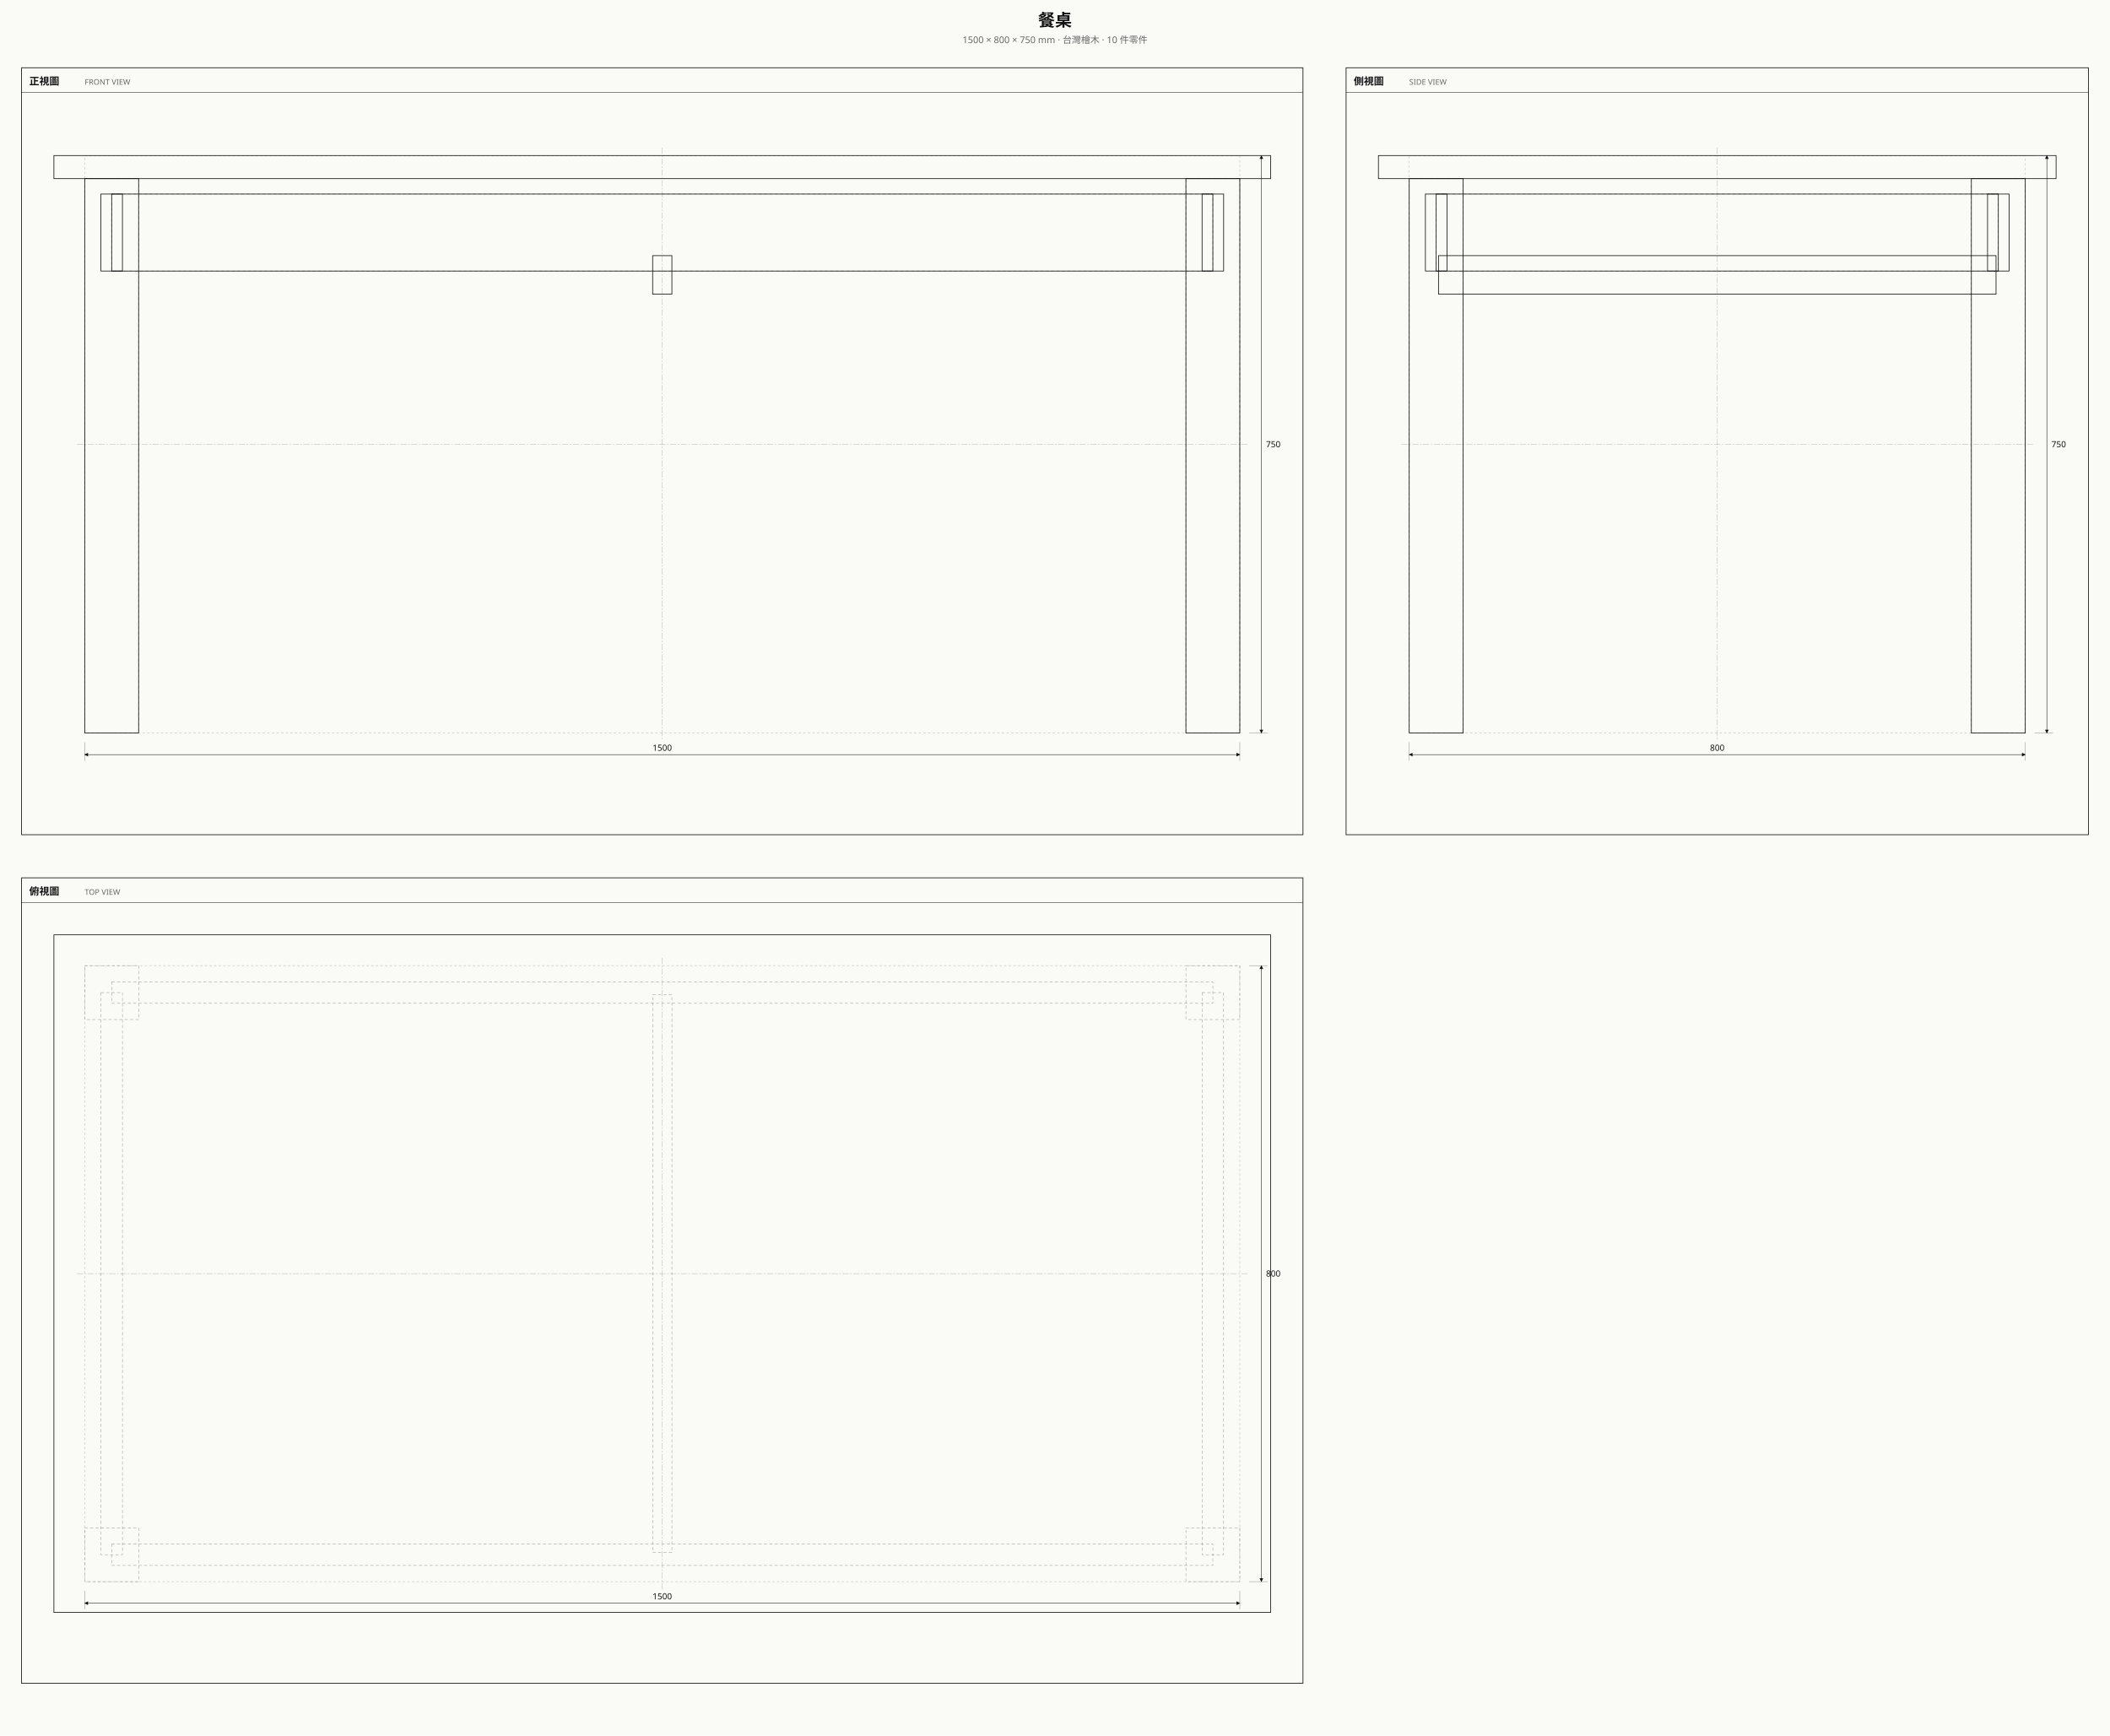
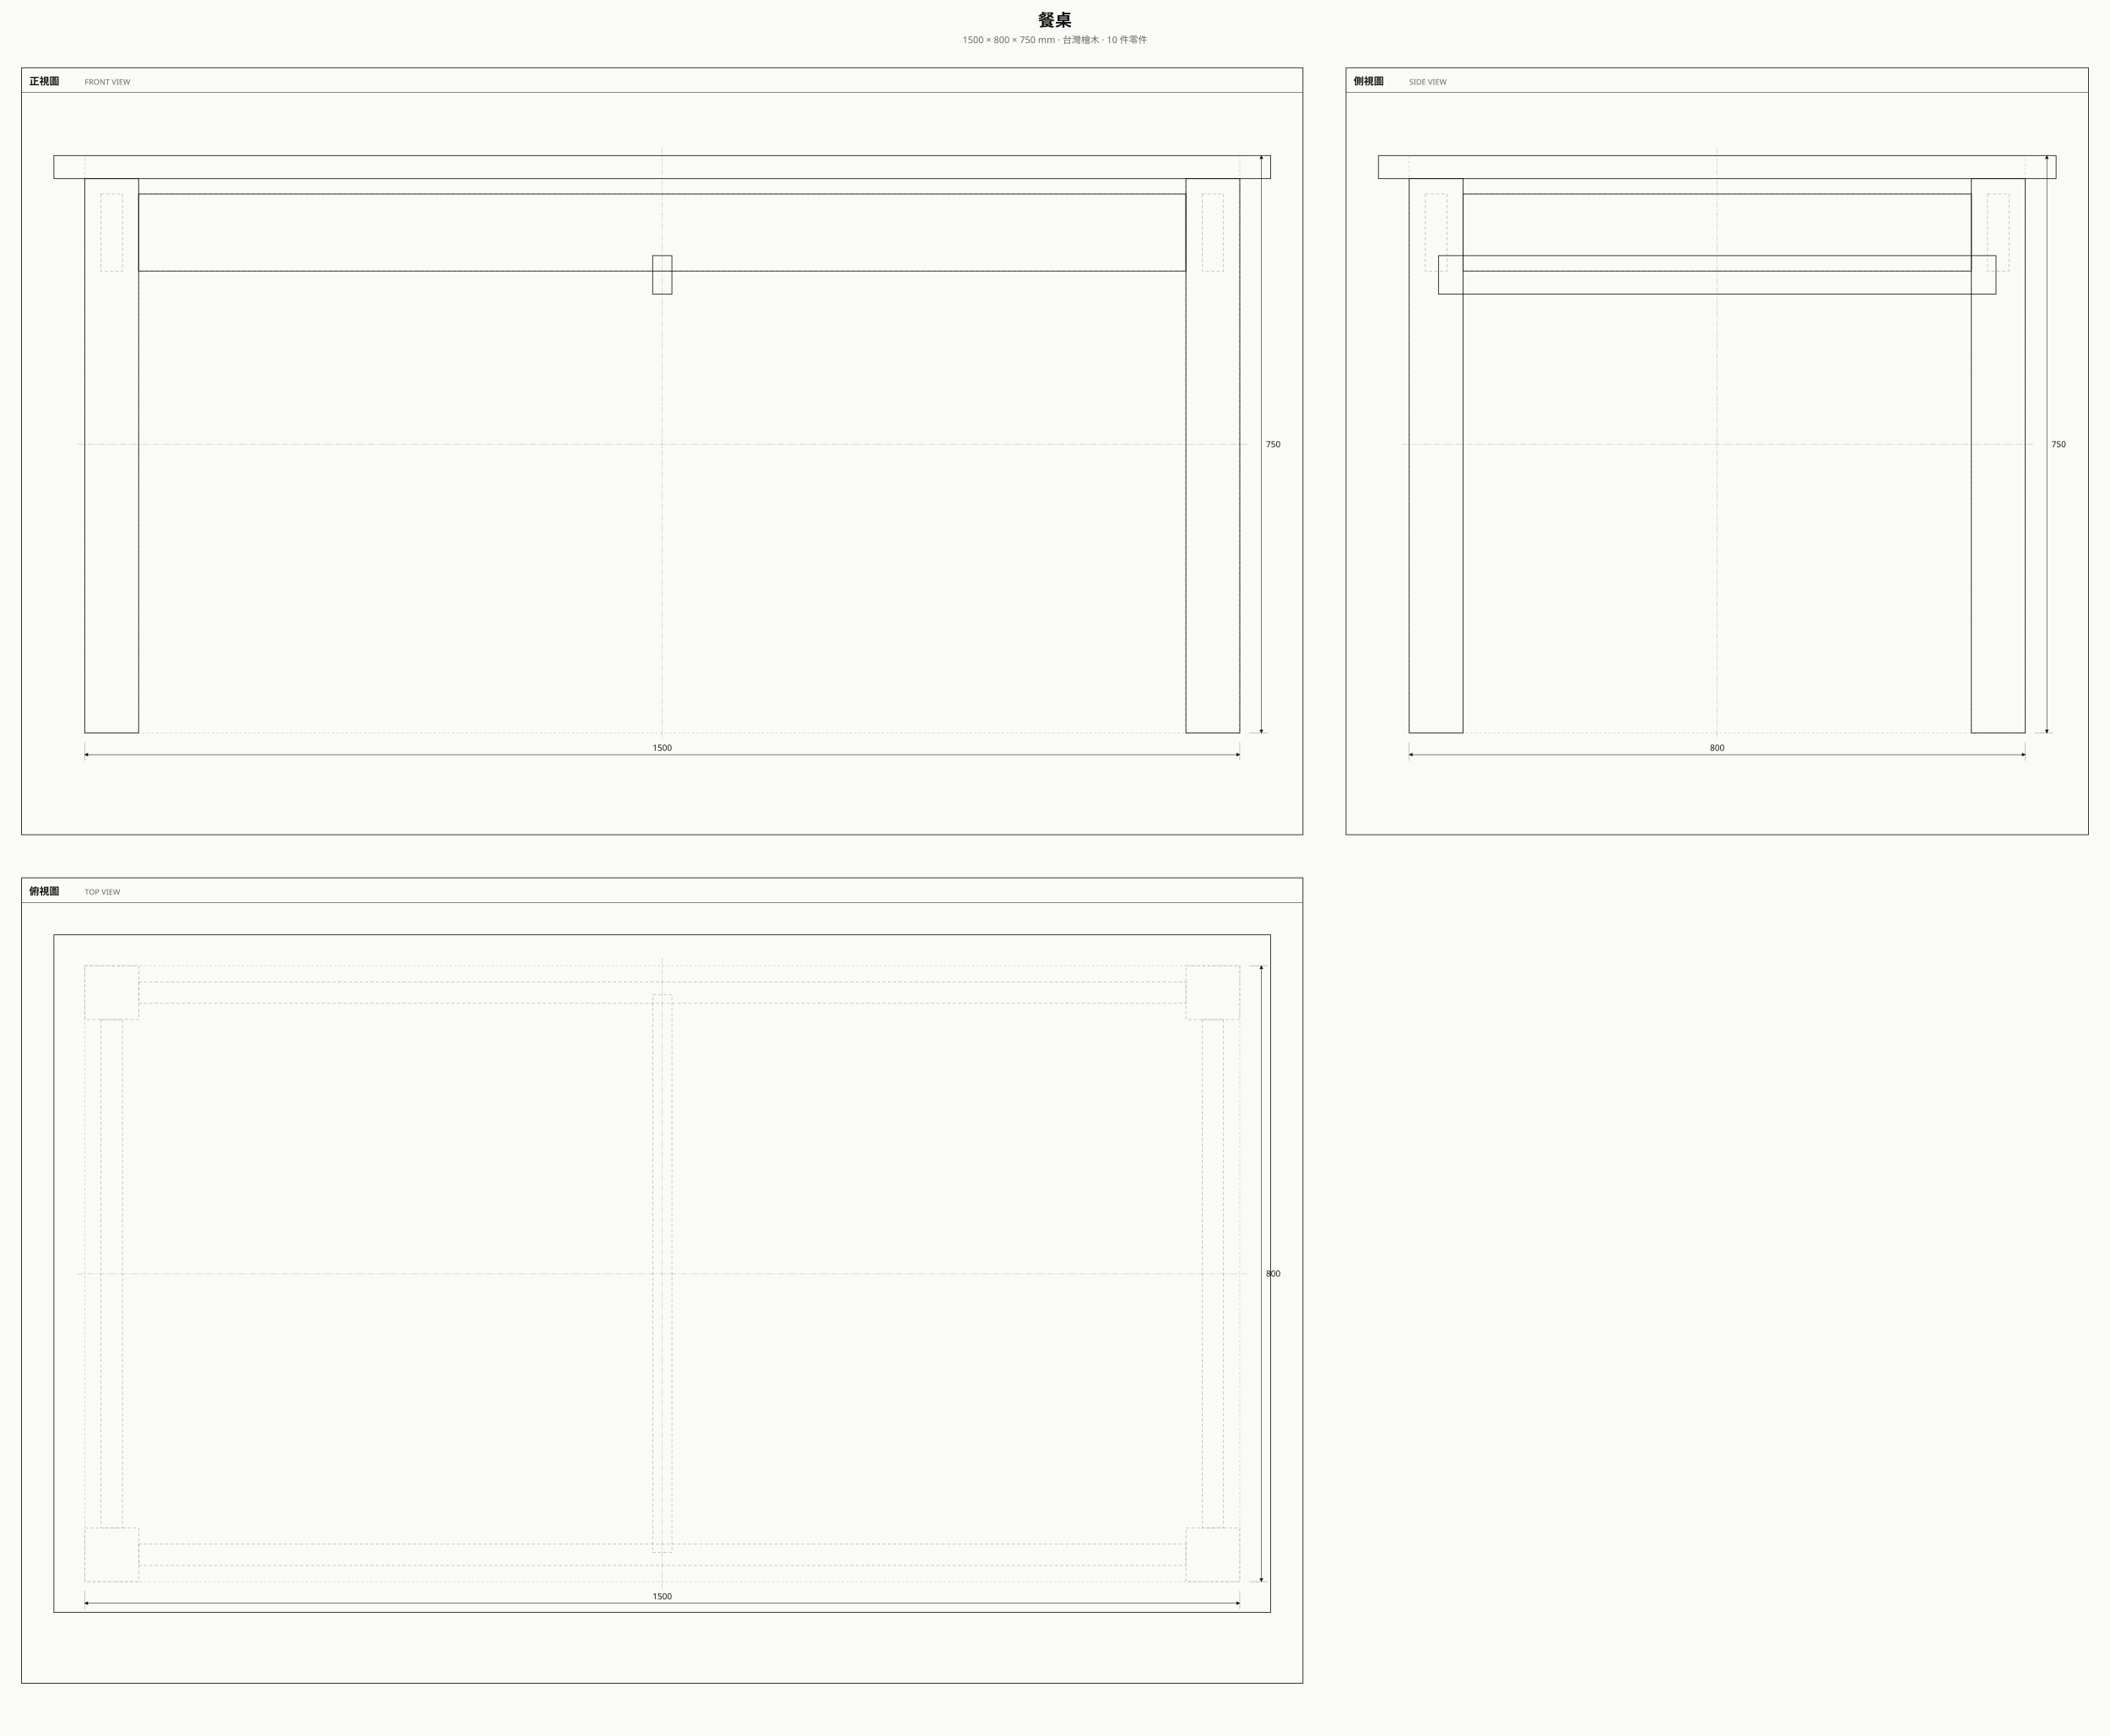
<svg xmlns="http://www.w3.org/2000/svg" viewBox="-20 -10 2740 2254" width="2740">
  <defs>
    <marker id="arr-front" viewBox="0 0 10 10" refX="9" refY="5" markerWidth="8" markerHeight="8" orient="auto-start-reverse">
      <path d="M 0 0 L 10 5 L 0 10 z" fill="#111" />
    </marker>
    <marker id="arr-side" viewBox="0 0 10 10" refX="9" refY="5" markerWidth="8" markerHeight="8" orient="auto-start-reverse">
      <path d="M 0 0 L 10 5 L 0 10 z" fill="#111" />
    </marker>
    <marker id="arr-top" viewBox="0 0 10 10" refX="9" refY="5" markerWidth="8" markerHeight="8" orient="auto-start-reverse">
      <path d="M 0 0 L 10 5 L 0 10 z" fill="#111" />
    </marker>
  </defs>
  <rect x="-20" y="-10" width="2740" height="2254" fill="#fafaf7" />
  <text x="1350" y="24" text-anchor="middle" font-size="22" font-weight="700" fill="#111" font-family="sans-serif">餐桌</text>
  <text x="1350" y="46" text-anchor="middle" font-size="12" fill="#666" font-family="sans-serif">1500 × 800 × 750 mm · 台灣檜木 · 10 件零件</text>
  <g transform="translate(0, 70)">
    <g transform="translate(840.0, 872.0)">
      <rect x="-832.0" y="-864.0" width="1664.0" height="996.0" fill="none" stroke="#222" stroke-width="1" />
      <line x1="-832.0" y1="-832.0" x2="832.0" y2="-832.0" stroke="#222" stroke-width="0.6" />
      <text x="-822.0" y="-842.0" font-size="13" font-weight="700" fill="#111" font-family="sans-serif">正視圖</text>
      <text x="-750.0" y="-842.0" font-size="10" fill="#666" font-family="sans-serif">FRONT VIEW</text>
      <g stroke="#888" stroke-width="0.5" stroke-dasharray="8 2 2 2" opacity="0.7">
        <line x1="0" y1="-760.0" x2="0" y2="10.0" />
        <line x1="-760.0" y1="-375.0" x2="760.0" y2="-375.0" />
      </g>
      <rect x="-750.0" y="-750.0" width="1500.0" height="750.0" fill="none" stroke="#999" stroke-dasharray="3 3" stroke-width="0.5" opacity="0.8" />
-       <rect x="-715.0" y="-700.0" width="1430.0" height="100.0" fill="none" stroke="#888" stroke-width="0.5" stroke-dasharray="4 3" />
+       <rect x="-680.0" y="-700.0" width="1360.0" height="100.0" fill="none" stroke="#888" stroke-width="0.5" stroke-dasharray="4 3" />
      <rect x="-750.0" y="-720.0" width="70.0" height="720.0" fill="none" stroke="#888" stroke-width="0.5" stroke-dasharray="4 3" />
      <rect x="680.0" y="-720.0" width="70.0" height="720.0" fill="none" stroke="#888" stroke-width="0.5" stroke-dasharray="4 3" />
+       <rect x="-729.0" y="-700.0" width="28.0" height="100.0" fill="none" stroke="#888" stroke-width="0.5" stroke-dasharray="4 3" />
+       <rect x="701.0" y="-700.0" width="28.0" height="100.0" fill="none" stroke="#888" stroke-width="0.5" stroke-dasharray="4 3" />
      <rect x="-12.5" y="-620.0" width="25.0" height="50.0" fill="none" stroke="#111" stroke-width="0.9" />
-       <rect x="-729.0" y="-700.0" width="28.0" height="100.0" fill="none" stroke="#111" stroke-width="0.9" />
-       <rect x="701.0" y="-700.0" width="28.0" height="100.0" fill="none" stroke="#111" stroke-width="0.9" />
-       <rect x="-715.0" y="-700.0" width="1430.0" height="100.0" fill="none" stroke="#111" stroke-width="0.9" />
+       <rect x="-680.0" y="-700.0" width="1360.0" height="100.0" fill="none" stroke="#111" stroke-width="0.9" />
      <rect x="-750.0" y="-720.0" width="70.0" height="720.0" fill="none" stroke="#111" stroke-width="0.9" />
      <rect x="680.0" y="-720.0" width="70.0" height="720.0" fill="none" stroke="#111" stroke-width="0.9" />
      <rect x="-790.0" y="-750.0" width="1580.0" height="30.0" fill="none" stroke="#111" stroke-width="0.9" />
      <g stroke="#111" fill="#111" stroke-width="0.6" font-family="sans-serif">
        <line x1="-750.0" y1="12.0" x2="-750.0" y2="36.0" stroke-width="0.4" stroke="#666" />
        <line x1="750.0" y1="12.0" x2="750.0" y2="36.0" stroke-width="0.4" stroke="#666" />
        <line x1="-750.0" y1="28.0" x2="750.0" y2="28.0" marker-start="url(#arr-front)" marker-end="url(#arr-front)" />
        <text x="0" y="23.0" text-anchor="middle" font-size="11" stroke="none">1500</text>
      </g>
      <g stroke="#111" fill="#111" stroke-width="0.6" font-family="sans-serif">
        <line x1="762.0" y1="-750.0" x2="786.0" y2="-750.0" stroke-width="0.4" stroke="#666" />
        <line x1="762.0" y1="0.0" x2="786.0" y2="0.0" stroke-width="0.4" stroke="#666" />
        <line x1="778.0" y1="-750.0" x2="778.0" y2="0.0" marker-start="url(#arr-front)" marker-end="url(#arr-front)" />
        <text x="784.0" y="-375.0" text-anchor="start" dominant-baseline="middle" font-size="11" stroke="none">750</text>
      </g>
    </g>
    <g transform="translate(1720, 0)">
      <g transform="translate(490.0, 872.0)">
        <rect x="-482.0" y="-864.0" width="964.0" height="996.0" fill="none" stroke="#222" stroke-width="1" />
        <line x1="-482.0" y1="-832.0" x2="482.0" y2="-832.0" stroke="#222" stroke-width="0.6" />
        <text x="-472.0" y="-842.0" font-size="13" font-weight="700" fill="#111" font-family="sans-serif">側視圖</text>
        <text x="-400.0" y="-842.0" font-size="10" fill="#666" font-family="sans-serif">SIDE VIEW</text>
        <g stroke="#888" stroke-width="0.5" stroke-dasharray="8 2 2 2" opacity="0.7">
          <line x1="0" y1="-760.0" x2="0" y2="10.0" />
          <line x1="-410.0" y1="-375.0" x2="410.0" y2="-375.0" />
        </g>
        <rect x="-400.0" y="-750.0" width="800.0" height="750.0" fill="none" stroke="#999" stroke-dasharray="3 3" stroke-width="0.5" opacity="0.8" />
-         <rect x="-365.0" y="-700.0" width="730.0" height="100.0" fill="none" stroke="#888" stroke-width="0.5" stroke-dasharray="4 3" />
+         <rect x="-330.0" y="-700.0" width="660.0" height="100.0" fill="none" stroke="#888" stroke-width="0.5" stroke-dasharray="4 3" />
        <rect x="-400.0" y="-720.0" width="70.0" height="720.0" fill="none" stroke="#888" stroke-width="0.5" stroke-dasharray="4 3" />
        <rect x="330.0" y="-720.0" width="70.0" height="720.0" fill="none" stroke="#888" stroke-width="0.5" stroke-dasharray="4 3" />
        <rect x="-362.0" y="-620.0" width="724.0" height="50.0" fill="none" stroke="#111" stroke-width="0.9" />
-         <rect x="-379.0" y="-700.0" width="28.0" height="100.0" fill="none" stroke="#111" stroke-width="0.9" />
-         <rect x="351.0" y="-700.0" width="28.0" height="100.0" fill="none" stroke="#111" stroke-width="0.9" />
-         <rect x="-365.0" y="-700.0" width="730.0" height="100.0" fill="none" stroke="#111" stroke-width="0.9" />
+         <rect x="-379.0" y="-700.0" width="28.0" height="100.0" fill="none" stroke="#888" stroke-width="0.5" stroke-dasharray="4 3" />
+         <rect x="351.0" y="-700.0" width="28.0" height="100.0" fill="none" stroke="#888" stroke-width="0.5" stroke-dasharray="4 3" />
+         <rect x="-330.0" y="-700.0" width="660.0" height="100.0" fill="none" stroke="#111" stroke-width="0.9" />
        <rect x="-400.0" y="-720.0" width="70.0" height="720.0" fill="none" stroke="#111" stroke-width="0.9" />
        <rect x="330.0" y="-720.0" width="70.0" height="720.0" fill="none" stroke="#111" stroke-width="0.9" />
        <rect x="-440.0" y="-750.0" width="880.0" height="30.0" fill="none" stroke="#111" stroke-width="0.9" />
        <g stroke="#111" fill="#111" stroke-width="0.6" font-family="sans-serif">
          <line x1="-400.0" y1="12.0" x2="-400.0" y2="36.0" stroke-width="0.4" stroke="#666" />
          <line x1="400.0" y1="12.0" x2="400.0" y2="36.0" stroke-width="0.4" stroke="#666" />
          <line x1="-400.0" y1="28.0" x2="400.0" y2="28.0" marker-start="url(#arr-side)" marker-end="url(#arr-side)" />
          <text x="0" y="23.0" text-anchor="middle" font-size="11" stroke="none">800</text>
        </g>
        <g stroke="#111" fill="#111" stroke-width="0.6" font-family="sans-serif">
          <line x1="412.0" y1="-750.0" x2="436.0" y2="-750.0" stroke-width="0.4" stroke="#666" />
          <line x1="412.0" y1="0.0" x2="436.0" y2="0.0" stroke-width="0.4" stroke="#666" />
          <line x1="428.0" y1="-750.0" x2="428.0" y2="0.0" marker-start="url(#arr-side)" marker-end="url(#arr-side)" />
          <text x="434.0" y="-375.0" text-anchor="start" dominant-baseline="middle" font-size="11" stroke="none">750</text>
        </g>
      </g>
    </g>
    <g transform="translate(0, 1052)">
      <g transform="translate(840.0, 522.0)">
        <rect x="-832.0" y="-514.0" width="1664.0" height="1046.0" fill="none" stroke="#222" stroke-width="1" />
        <line x1="-832.0" y1="-482.0" x2="832.0" y2="-482.0" stroke="#222" stroke-width="0.6" />
        <text x="-822.0" y="-492.0" font-size="13" font-weight="700" fill="#111" font-family="sans-serif">俯視圖</text>
        <text x="-750.0" y="-492.0" font-size="10" fill="#666" font-family="sans-serif">TOP VIEW</text>
        <g stroke="#888" stroke-width="0.5" stroke-dasharray="8 2 2 2" opacity="0.7">
          <line x1="0" y1="-410.0" x2="0" y2="410.0" />
          <line x1="-760.0" y1="0.0" x2="760.0" y2="0.0" />
        </g>
        <rect x="-750.0" y="-400.0" width="1500.0" height="800.0" fill="none" stroke="#999" stroke-dasharray="3 3" stroke-width="0.5" opacity="0.8" />
        <rect x="-12.5" y="-362.0" width="25.0" height="724.0" fill="none" stroke="#888" stroke-width="0.5" stroke-dasharray="4 3" />
-         <rect x="-715.0" y="-379.0" width="1430.0" height="28.0" fill="none" stroke="#888" stroke-width="0.5" stroke-dasharray="4 3" />
-         <rect x="-715.0" y="351.0" width="1430.0" height="28.0" fill="none" stroke="#888" stroke-width="0.5" stroke-dasharray="4 3" />
-         <rect x="-729.0" y="-365.0" width="28.0" height="730.0" fill="none" stroke="#888" stroke-width="0.5" stroke-dasharray="4 3" />
-         <rect x="701.0" y="-365.0" width="28.0" height="730.0" fill="none" stroke="#888" stroke-width="0.5" stroke-dasharray="4 3" />
+         <rect x="-680.0" y="-379.0" width="1360.0" height="28.0" fill="none" stroke="#888" stroke-width="0.5" stroke-dasharray="4 3" />
+         <rect x="-680.0" y="351.0" width="1360.0" height="28.0" fill="none" stroke="#888" stroke-width="0.5" stroke-dasharray="4 3" />
+         <rect x="-729.0" y="-330.0" width="28.0" height="660.0" fill="none" stroke="#888" stroke-width="0.5" stroke-dasharray="4 3" />
+         <rect x="701.0" y="-330.0" width="28.0" height="660.0" fill="none" stroke="#888" stroke-width="0.5" stroke-dasharray="4 3" />
        <rect x="-750.0" y="-400.0" width="70.0" height="70.0" fill="none" stroke="#888" stroke-width="0.5" stroke-dasharray="4 3" />
        <rect x="680.0" y="-400.0" width="70.0" height="70.0" fill="none" stroke="#888" stroke-width="0.5" stroke-dasharray="4 3" />
        <rect x="-750.0" y="330.0" width="70.0" height="70.0" fill="none" stroke="#888" stroke-width="0.5" stroke-dasharray="4 3" />
        <rect x="680.0" y="330.0" width="70.0" height="70.0" fill="none" stroke="#888" stroke-width="0.5" stroke-dasharray="4 3" />
        <rect x="-790.0" y="-440.0" width="1580.0" height="880.0" fill="none" stroke="#111" stroke-width="0.9" />
        <g stroke="#111" fill="#111" stroke-width="0.6" font-family="sans-serif">
          <line x1="-750.0" y1="412.0" x2="-750.0" y2="436.0" stroke-width="0.4" stroke="#666" />
          <line x1="750.0" y1="412.0" x2="750.0" y2="436.0" stroke-width="0.4" stroke="#666" />
          <line x1="-750.0" y1="428.0" x2="750.0" y2="428.0" marker-start="url(#arr-top)" marker-end="url(#arr-top)" />
          <text x="0" y="423.0" text-anchor="middle" font-size="11" stroke="none">1500</text>
        </g>
        <g stroke="#111" fill="#111" stroke-width="0.6" font-family="sans-serif">
          <line x1="762.0" y1="-400.0" x2="786.0" y2="-400.0" stroke-width="0.4" stroke="#666" />
          <line x1="762.0" y1="400.0" x2="786.0" y2="400.0" stroke-width="0.4" stroke="#666" />
          <line x1="778.0" y1="-400.0" x2="778.0" y2="400.0" marker-start="url(#arr-top)" marker-end="url(#arr-top)" />
          <text x="784.0" y="0.0" text-anchor="start" dominant-baseline="middle" font-size="11" stroke="none">800</text>
        </g>
      </g>
    </g>
  </g>
</svg>
